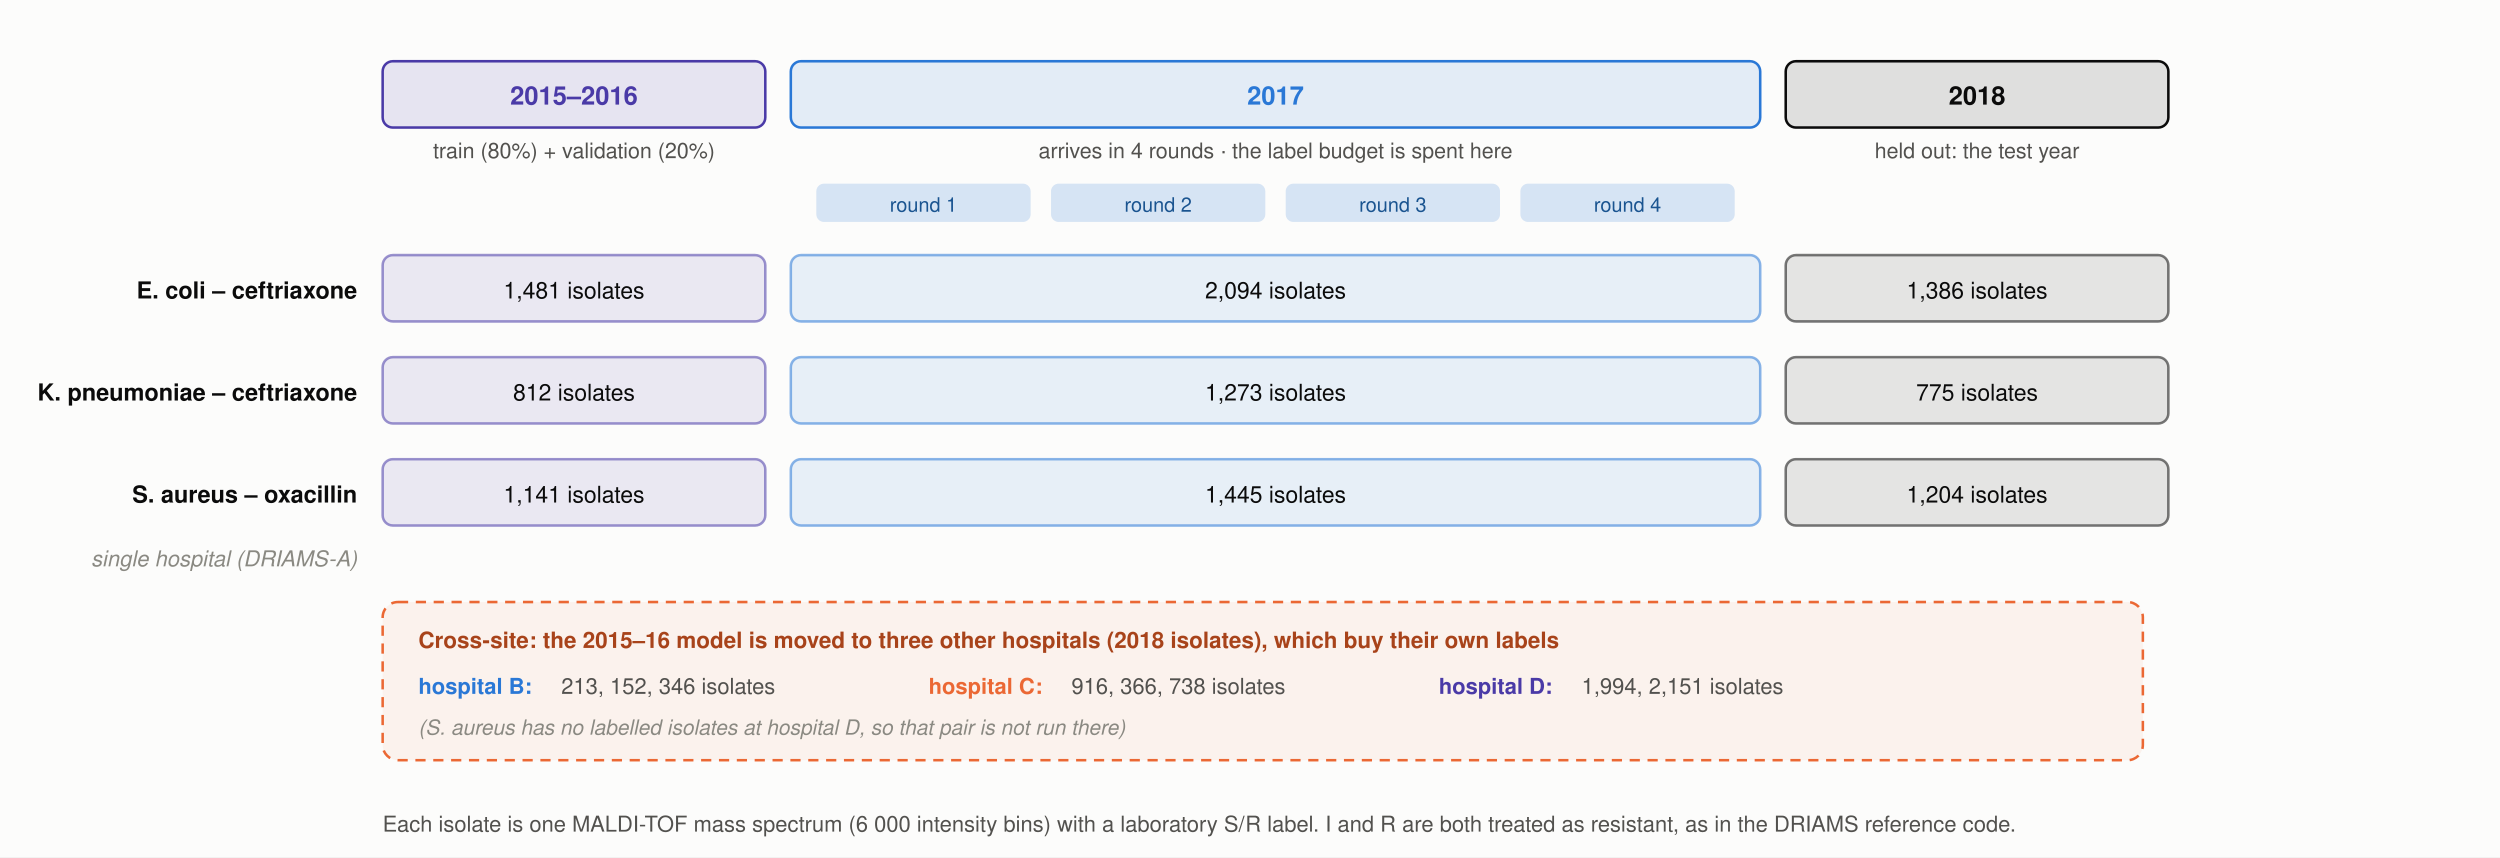
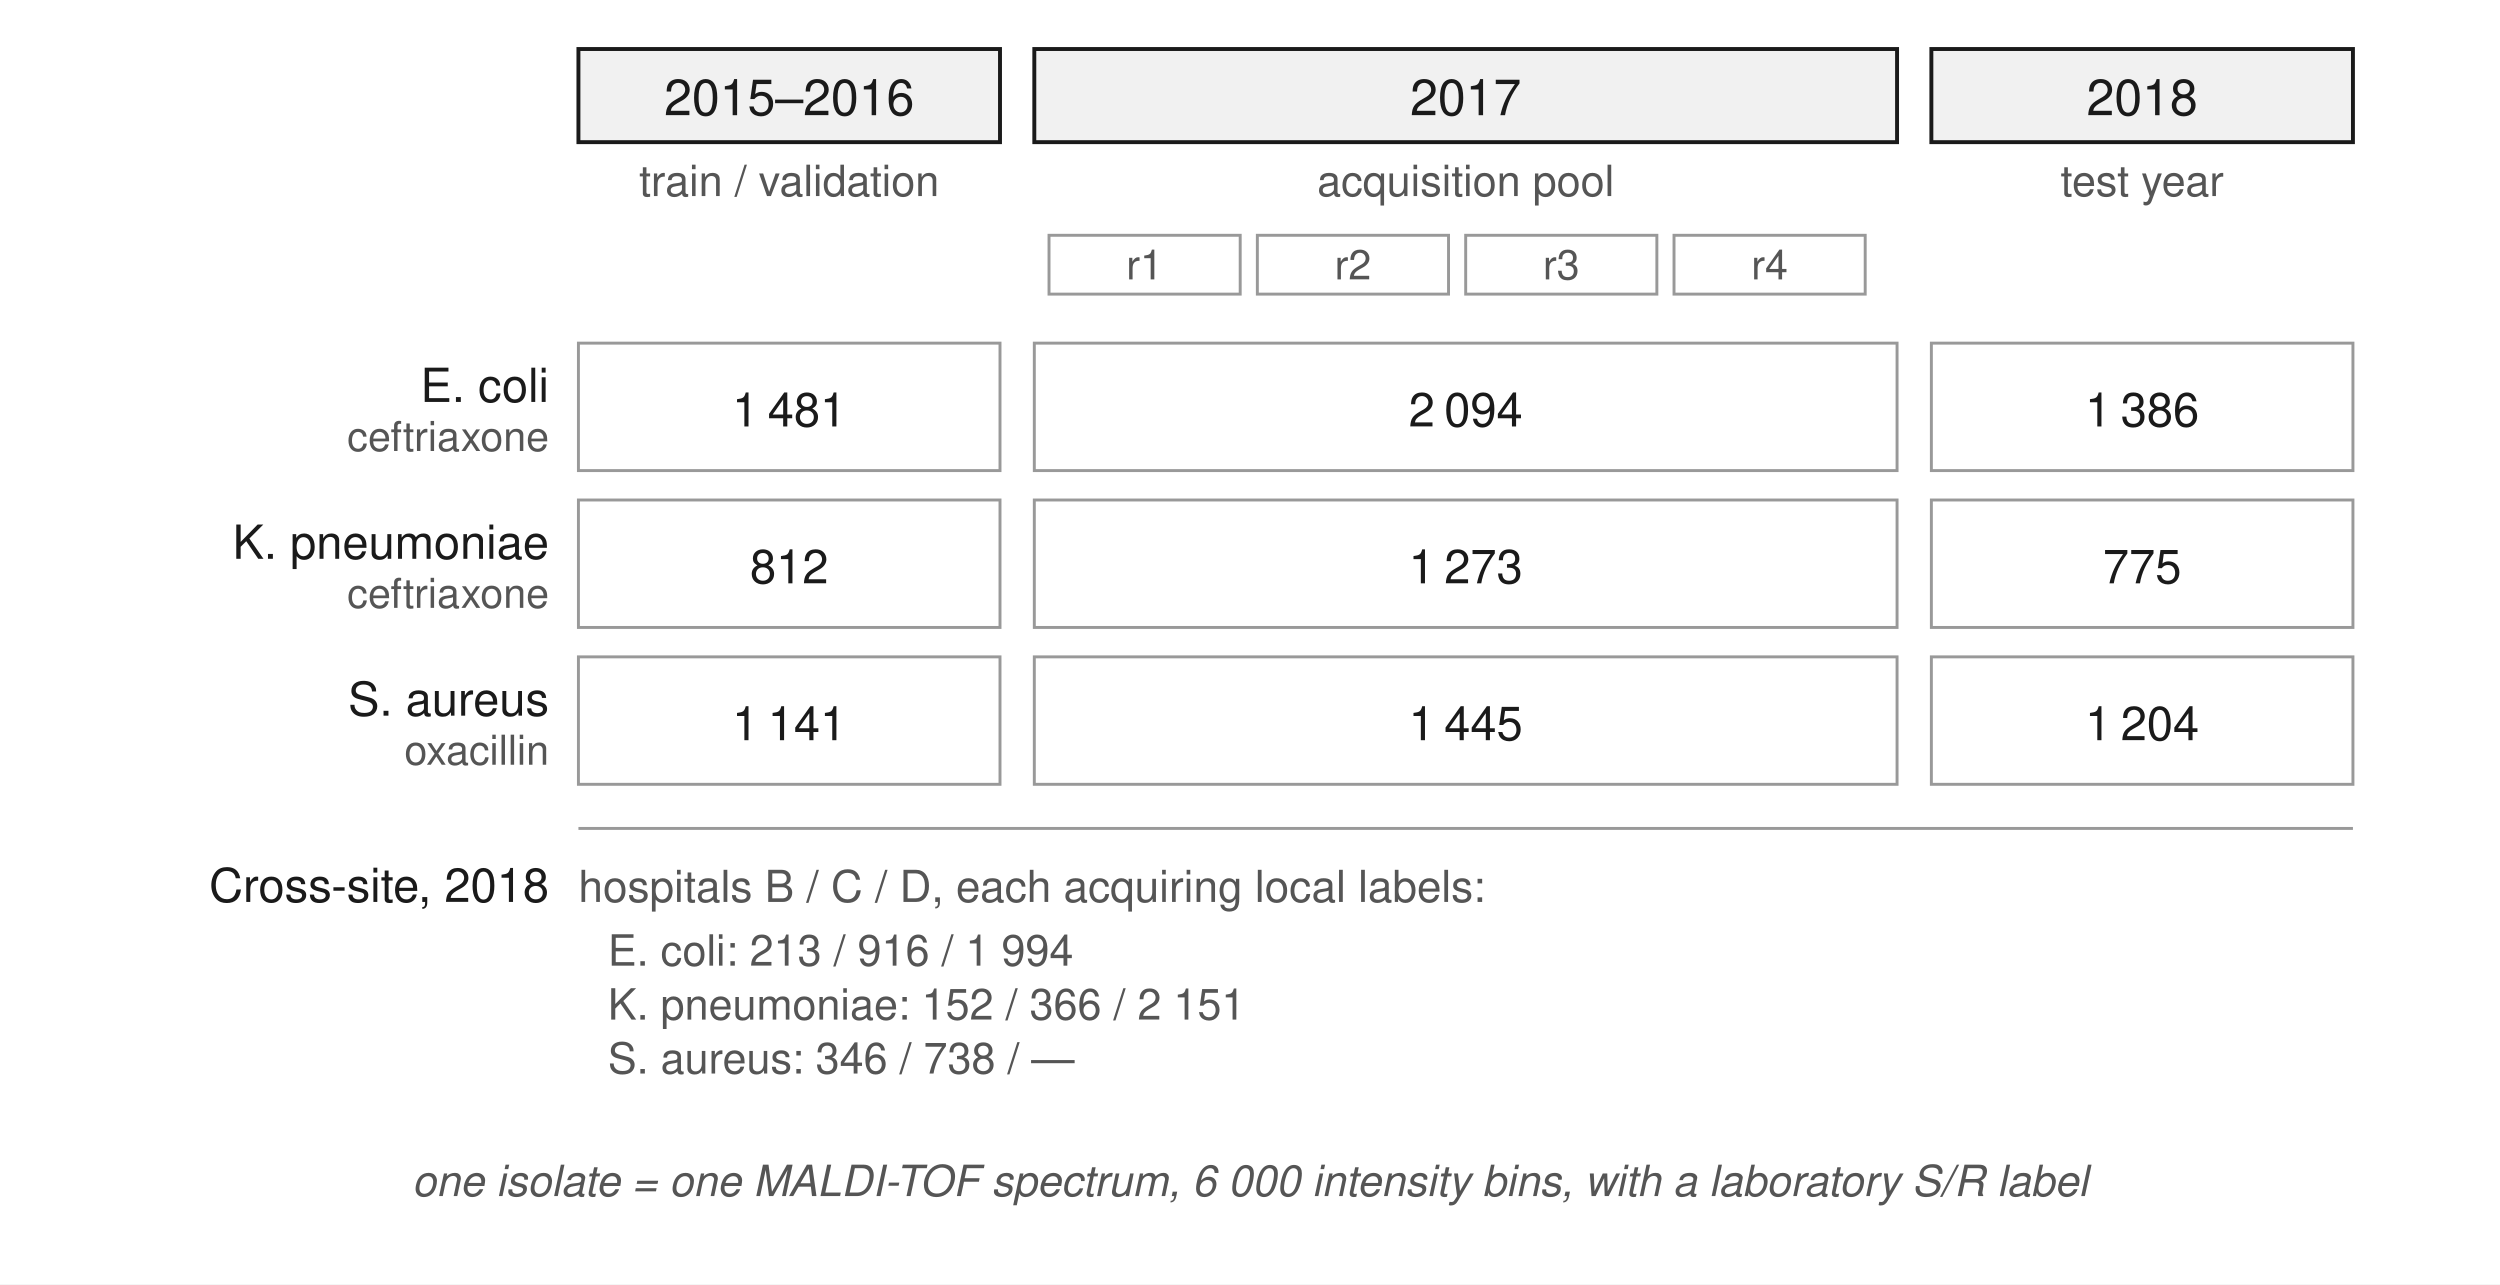
- <svg xmlns="http://www.w3.org/2000/svg" viewBox="0 0 980 336" width="100%" font-family="Helvetica Neue, Helvetica, Arial, sans-serif" font-size="9.5">
+ <svg xmlns="http://www.w3.org/2000/svg" viewBox="0 0 510 262" width="100%" font-family="Helvetica Neue, Helvetica, Arial, sans-serif" font-size="10">
  <defs>
-     <marker id="ar" markerWidth="7" markerHeight="7" refX="6.2" refY="3.5" orient="auto">
-       <path d="M0,0.6 L6.4,3.5 L0,6.4 z" fill="#52514e" />
+     <marker id="ar" markerWidth="8" markerHeight="8" refX="7" refY="4" orient="auto">
+       <path d="M0,1 L7.4,4 L0,7 z" fill="#1a1a1a" />
    </marker>
-     <marker id="arR" markerWidth="7" markerHeight="7" refX="6.2" refY="3.5" orient="auto">
-       <path d="M0,0.6 L6.4,3.5 L0,6.4 z" fill="#e34948" />
-     </marker>
-     <marker id="arA" markerWidth="7" markerHeight="7" refX="6.2" refY="3.5" orient="auto">
-       <path d="M0,0.6 L6.4,3.5 L0,6.4 z" fill="#1baf7a" />
+     <marker id="arg" markerWidth="8" markerHeight="8" refX="7" refY="4" orient="auto">
+       <path d="M0,1 L7.4,4 L0,7 z" fill="#555555" />
    </marker>
  </defs>
-   <rect width="980" height="336" fill="#fcfcfb" />
-   <rect x="150" y="24" width="150" height="26" rx="4" fill="#4a3aa7" fill-opacity="0.12" stroke="#4a3aa7" />
-   <text x="225.0" y="41" text-anchor="middle" fill="#4a3aa7" font-size="10" font-weight="bold">2015–2016</text>
-   <text x="225.0" y="62" text-anchor="middle" fill="#52514e" font-size="8.4">train (80%) + validation (20%)</text>
-   <rect x="310" y="24" width="380" height="26" rx="4" fill="#2a78d6" fill-opacity="0.12" stroke="#2a78d6" />
-   <text x="500.0" y="41" text-anchor="middle" fill="#2a78d6" font-size="10" font-weight="bold">2017</text>
-   <text x="500.0" y="62" text-anchor="middle" fill="#52514e" font-size="8.4">arrives in 4 rounds · the label budget is spent here</text>
-   <rect x="700" y="24" width="150" height="26" rx="4" fill="#0b0b0b" fill-opacity="0.12" stroke="#0b0b0b" />
-   <text x="775.0" y="41" text-anchor="middle" fill="#0b0b0b" font-size="10" font-weight="bold">2018</text>
-   <text x="775.0" y="62" text-anchor="middle" fill="#52514e" font-size="8.4">held out: the test year</text>
-   <rect x="320" y="72" width="84" height="15" rx="3" fill="#2a78d6" fill-opacity="0.18" />
-   <text x="362" y="83" text-anchor="middle" fill="#1a5490" font-size="7.8">round 1</text>
-   <rect x="412" y="72" width="84" height="15" rx="3" fill="#2a78d6" fill-opacity="0.18" />
-   <text x="454" y="83" text-anchor="middle" fill="#1a5490" font-size="7.8">round 2</text>
-   <rect x="504" y="72" width="84" height="15" rx="3" fill="#2a78d6" fill-opacity="0.18" />
-   <text x="546" y="83" text-anchor="middle" fill="#1a5490" font-size="7.8">round 3</text>
-   <rect x="596" y="72" width="84" height="15" rx="3" fill="#2a78d6" fill-opacity="0.18" />
-   <text x="638" y="83" text-anchor="middle" fill="#1a5490" font-size="7.8">round 4</text>
-   <text x="140" y="117" text-anchor="end" fill="#0b0b0b" font-size="9.2" font-weight="bold">E. coli – ceftriaxone</text>
-   <rect x="150" y="100" width="150" height="26" rx="4" fill="#4a3aa7" fill-opacity="0.10" stroke="#4a3aa7" stroke-opacity="0.55" />
-   <text x="225.0" y="117" text-anchor="middle" fill="#0b0b0b" font-size="9">1,481 isolates</text>
-   <rect x="310" y="100" width="380" height="26" rx="4" fill="#2a78d6" fill-opacity="0.10" stroke="#2a78d6" stroke-opacity="0.55" />
-   <text x="500.0" y="117" text-anchor="middle" fill="#0b0b0b" font-size="9">2,094 isolates</text>
-   <rect x="700" y="100" width="150" height="26" rx="4" fill="#0b0b0b" fill-opacity="0.10" stroke="#0b0b0b" stroke-opacity="0.55" />
-   <text x="775.0" y="117" text-anchor="middle" fill="#0b0b0b" font-size="9">1,386 isolates</text>
-   <text x="140" y="157" text-anchor="end" fill="#0b0b0b" font-size="9.2" font-weight="bold">K. pneumoniae – ceftriaxone</text>
-   <rect x="150" y="140" width="150" height="26" rx="4" fill="#4a3aa7" fill-opacity="0.10" stroke="#4a3aa7" stroke-opacity="0.55" />
-   <text x="225.0" y="157" text-anchor="middle" fill="#0b0b0b" font-size="9">812 isolates</text>
-   <rect x="310" y="140" width="380" height="26" rx="4" fill="#2a78d6" fill-opacity="0.10" stroke="#2a78d6" stroke-opacity="0.55" />
-   <text x="500.0" y="157" text-anchor="middle" fill="#0b0b0b" font-size="9">1,273 isolates</text>
-   <rect x="700" y="140" width="150" height="26" rx="4" fill="#0b0b0b" fill-opacity="0.10" stroke="#0b0b0b" stroke-opacity="0.55" />
-   <text x="775.0" y="157" text-anchor="middle" fill="#0b0b0b" font-size="9">775 isolates</text>
-   <text x="140" y="197" text-anchor="end" fill="#0b0b0b" font-size="9.2" font-weight="bold">S. aureus – oxacillin</text>
-   <rect x="150" y="180" width="150" height="26" rx="4" fill="#4a3aa7" fill-opacity="0.10" stroke="#4a3aa7" stroke-opacity="0.55" />
-   <text x="225.0" y="197" text-anchor="middle" fill="#0b0b0b" font-size="9">1,141 isolates</text>
-   <rect x="310" y="180" width="380" height="26" rx="4" fill="#2a78d6" fill-opacity="0.10" stroke="#2a78d6" stroke-opacity="0.55" />
-   <text x="500.0" y="197" text-anchor="middle" fill="#0b0b0b" font-size="9">1,445 isolates</text>
-   <rect x="700" y="180" width="150" height="26" rx="4" fill="#0b0b0b" fill-opacity="0.10" stroke="#0b0b0b" stroke-opacity="0.55" />
-   <text x="775.0" y="197" text-anchor="middle" fill="#0b0b0b" font-size="9">1,204 isolates</text>
-   <text x="140" y="222" text-anchor="end" fill="#8a8982" font-size="8.6" font-style="italic">single hospital (DRIAMS-A)</text>
-   <rect x="150" y="236" width="690" height="62" rx="6" fill="#eb6834" fill-opacity="0.07" stroke="#eb6834" stroke-dasharray="4,3" />
-   <text x="164" y="254" text-anchor="start" fill="#a8431a" font-size="8.8" font-weight="bold">Cross-site: the 2015–16 model is moved to three other hospitals (2018 isolates), which buy their own labels</text>
-   <text x="164" y="272" text-anchor="start" fill="#2a78d6" font-size="8.6" font-weight="bold">hospital B:</text>
-   <text x="220" y="272" text-anchor="start" fill="#52514e" font-size="8.6">213, 152, 346 isolates</text>
-   <text x="364" y="272" text-anchor="start" fill="#eb6834" font-size="8.6" font-weight="bold">hospital C:</text>
-   <text x="420" y="272" text-anchor="start" fill="#52514e" font-size="8.6">916, 366, 738 isolates</text>
-   <text x="564" y="272" text-anchor="start" fill="#4a3aa7" font-size="8.6" font-weight="bold">hospital D:</text>
-   <text x="620" y="272" text-anchor="start" fill="#52514e" font-size="8.6">1,994, 2,151 isolates</text>
-   <text x="164" y="288" text-anchor="start" fill="#8a8982" font-size="8.2" font-style="italic">(S. aureus has no labelled isolates at hospital D, so that pair is not run there)</text>
-   <text x="150" y="326" text-anchor="start" fill="#52514e" font-size="8.6">Each isolate is one MALDI-TOF mass spectrum (6 000 intensity bins) with a laboratory S/R label. I and R are both treated as resistant, as in the DRIAMS reference code.</text>
+   <rect width="510" height="262" fill="#ffffff" />
+   <rect x="118" y="10" width="86" height="19" fill="#f1f1f1" stroke="#1a1a1a" stroke-width="0.8" />
+   <text x="161.0" y="23.5" text-anchor="middle" fill="#1a1a1a" font-size="10.2">2015–2016</text>
+   <text x="161.0" y="40" text-anchor="middle" fill="#555555" font-size="8.8">train / validation</text>
+   <rect x="211" y="10" width="176" height="19" fill="#f1f1f1" stroke="#1a1a1a" stroke-width="0.8" />
+   <text x="299.0" y="23.5" text-anchor="middle" fill="#1a1a1a" font-size="10.2">2017</text>
+   <text x="299.0" y="40" text-anchor="middle" fill="#555555" font-size="8.8">acquisition pool</text>
+   <rect x="394" y="10" width="86" height="19" fill="#f1f1f1" stroke="#1a1a1a" stroke-width="0.8" />
+   <text x="437.0" y="23.5" text-anchor="middle" fill="#1a1a1a" font-size="10.2">2018</text>
+   <text x="437.0" y="40" text-anchor="middle" fill="#555555" font-size="8.8">test year</text>
+   <rect x="214.0" y="48" width="39" height="12" fill="none" stroke="#999999" stroke-width="0.6" />
+   <text x="233.5" y="57" text-anchor="middle" fill="#555555" font-size="8.4">r1</text>
+   <rect x="256.5" y="48" width="39" height="12" fill="none" stroke="#999999" stroke-width="0.6" />
+   <text x="276.0" y="57" text-anchor="middle" fill="#555555" font-size="8.4">r2</text>
+   <rect x="299.0" y="48" width="39" height="12" fill="none" stroke="#999999" stroke-width="0.6" />
+   <text x="318.5" y="57" text-anchor="middle" fill="#555555" font-size="8.4">r3</text>
+   <rect x="341.5" y="48" width="39" height="12" fill="none" stroke="#999999" stroke-width="0.6" />
+   <text x="361.0" y="57" text-anchor="middle" fill="#555555" font-size="8.4">r4</text>
+   <text x="112" y="82" text-anchor="end" fill="#1a1a1a" font-size="9.6">E. coli</text>
+   <text x="112" y="92" text-anchor="end" fill="#555555" font-size="8.4">ceftriaxone</text>
+   <rect x="118" y="70" width="86" height="26" fill="none" stroke="#999999" stroke-width="0.6" />
+   <text x="161.0" y="87" text-anchor="middle" fill="#1a1a1a" font-size="9.6">1 481</text>
+   <rect x="211" y="70" width="176" height="26" fill="none" stroke="#999999" stroke-width="0.6" />
+   <text x="299.0" y="87" text-anchor="middle" fill="#1a1a1a" font-size="9.6">2 094</text>
+   <rect x="394" y="70" width="86" height="26" fill="none" stroke="#999999" stroke-width="0.6" />
+   <text x="437.0" y="87" text-anchor="middle" fill="#1a1a1a" font-size="9.6">1 386</text>
+   <text x="112" y="114" text-anchor="end" fill="#1a1a1a" font-size="9.6">K. pneumoniae</text>
+   <text x="112" y="124" text-anchor="end" fill="#555555" font-size="8.4">ceftriaxone</text>
+   <rect x="118" y="102" width="86" height="26" fill="none" stroke="#999999" stroke-width="0.6" />
+   <text x="161.0" y="119" text-anchor="middle" fill="#1a1a1a" font-size="9.6">812</text>
+   <rect x="211" y="102" width="176" height="26" fill="none" stroke="#999999" stroke-width="0.6" />
+   <text x="299.0" y="119" text-anchor="middle" fill="#1a1a1a" font-size="9.6">1 273</text>
+   <rect x="394" y="102" width="86" height="26" fill="none" stroke="#999999" stroke-width="0.6" />
+   <text x="437.0" y="119" text-anchor="middle" fill="#1a1a1a" font-size="9.6">775</text>
+   <text x="112" y="146" text-anchor="end" fill="#1a1a1a" font-size="9.6">S. aureus</text>
+   <text x="112" y="156" text-anchor="end" fill="#555555" font-size="8.4">oxacillin</text>
+   <rect x="118" y="134" width="86" height="26" fill="none" stroke="#999999" stroke-width="0.6" />
+   <text x="161.0" y="151" text-anchor="middle" fill="#1a1a1a" font-size="9.6">1 141</text>
+   <rect x="211" y="134" width="176" height="26" fill="none" stroke="#999999" stroke-width="0.6" />
+   <text x="299.0" y="151" text-anchor="middle" fill="#1a1a1a" font-size="9.6">1 445</text>
+   <rect x="394" y="134" width="86" height="26" fill="none" stroke="#999999" stroke-width="0.6" />
+   <text x="437.0" y="151" text-anchor="middle" fill="#1a1a1a" font-size="9.6">1 204</text>
+   <line x1="118" y1="169" x2="480" y2="169" stroke="#999999" stroke-width="0.6" />
+   <text x="112" y="184" text-anchor="end" fill="#1a1a1a" font-size="9.6">Cross-site, 2018</text>
+   <text x="118" y="184" text-anchor="start" fill="#555555" font-size="9">hospitals B / C / D, each acquiring local labels:</text>
+   <text x="124" y="197" text-anchor="start" fill="#555555" font-size="8.8">E. coli: 213 / 916 / 1 994</text>
+   <text x="124" y="208" text-anchor="start" fill="#555555" font-size="8.8">K. pneumoniae: 152 / 366 / 2 151</text>
+   <text x="124" y="219" text-anchor="start" fill="#555555" font-size="8.8">S. aureus: 346 / 738 / —</text>
+   <text x="255" y="244" text-anchor="middle" fill="#555555" font-size="8.8" font-style="italic">one isolate = one MALDI-TOF spectrum, 6 000 intensity bins, with a laboratory S/R label</text>
</svg>
